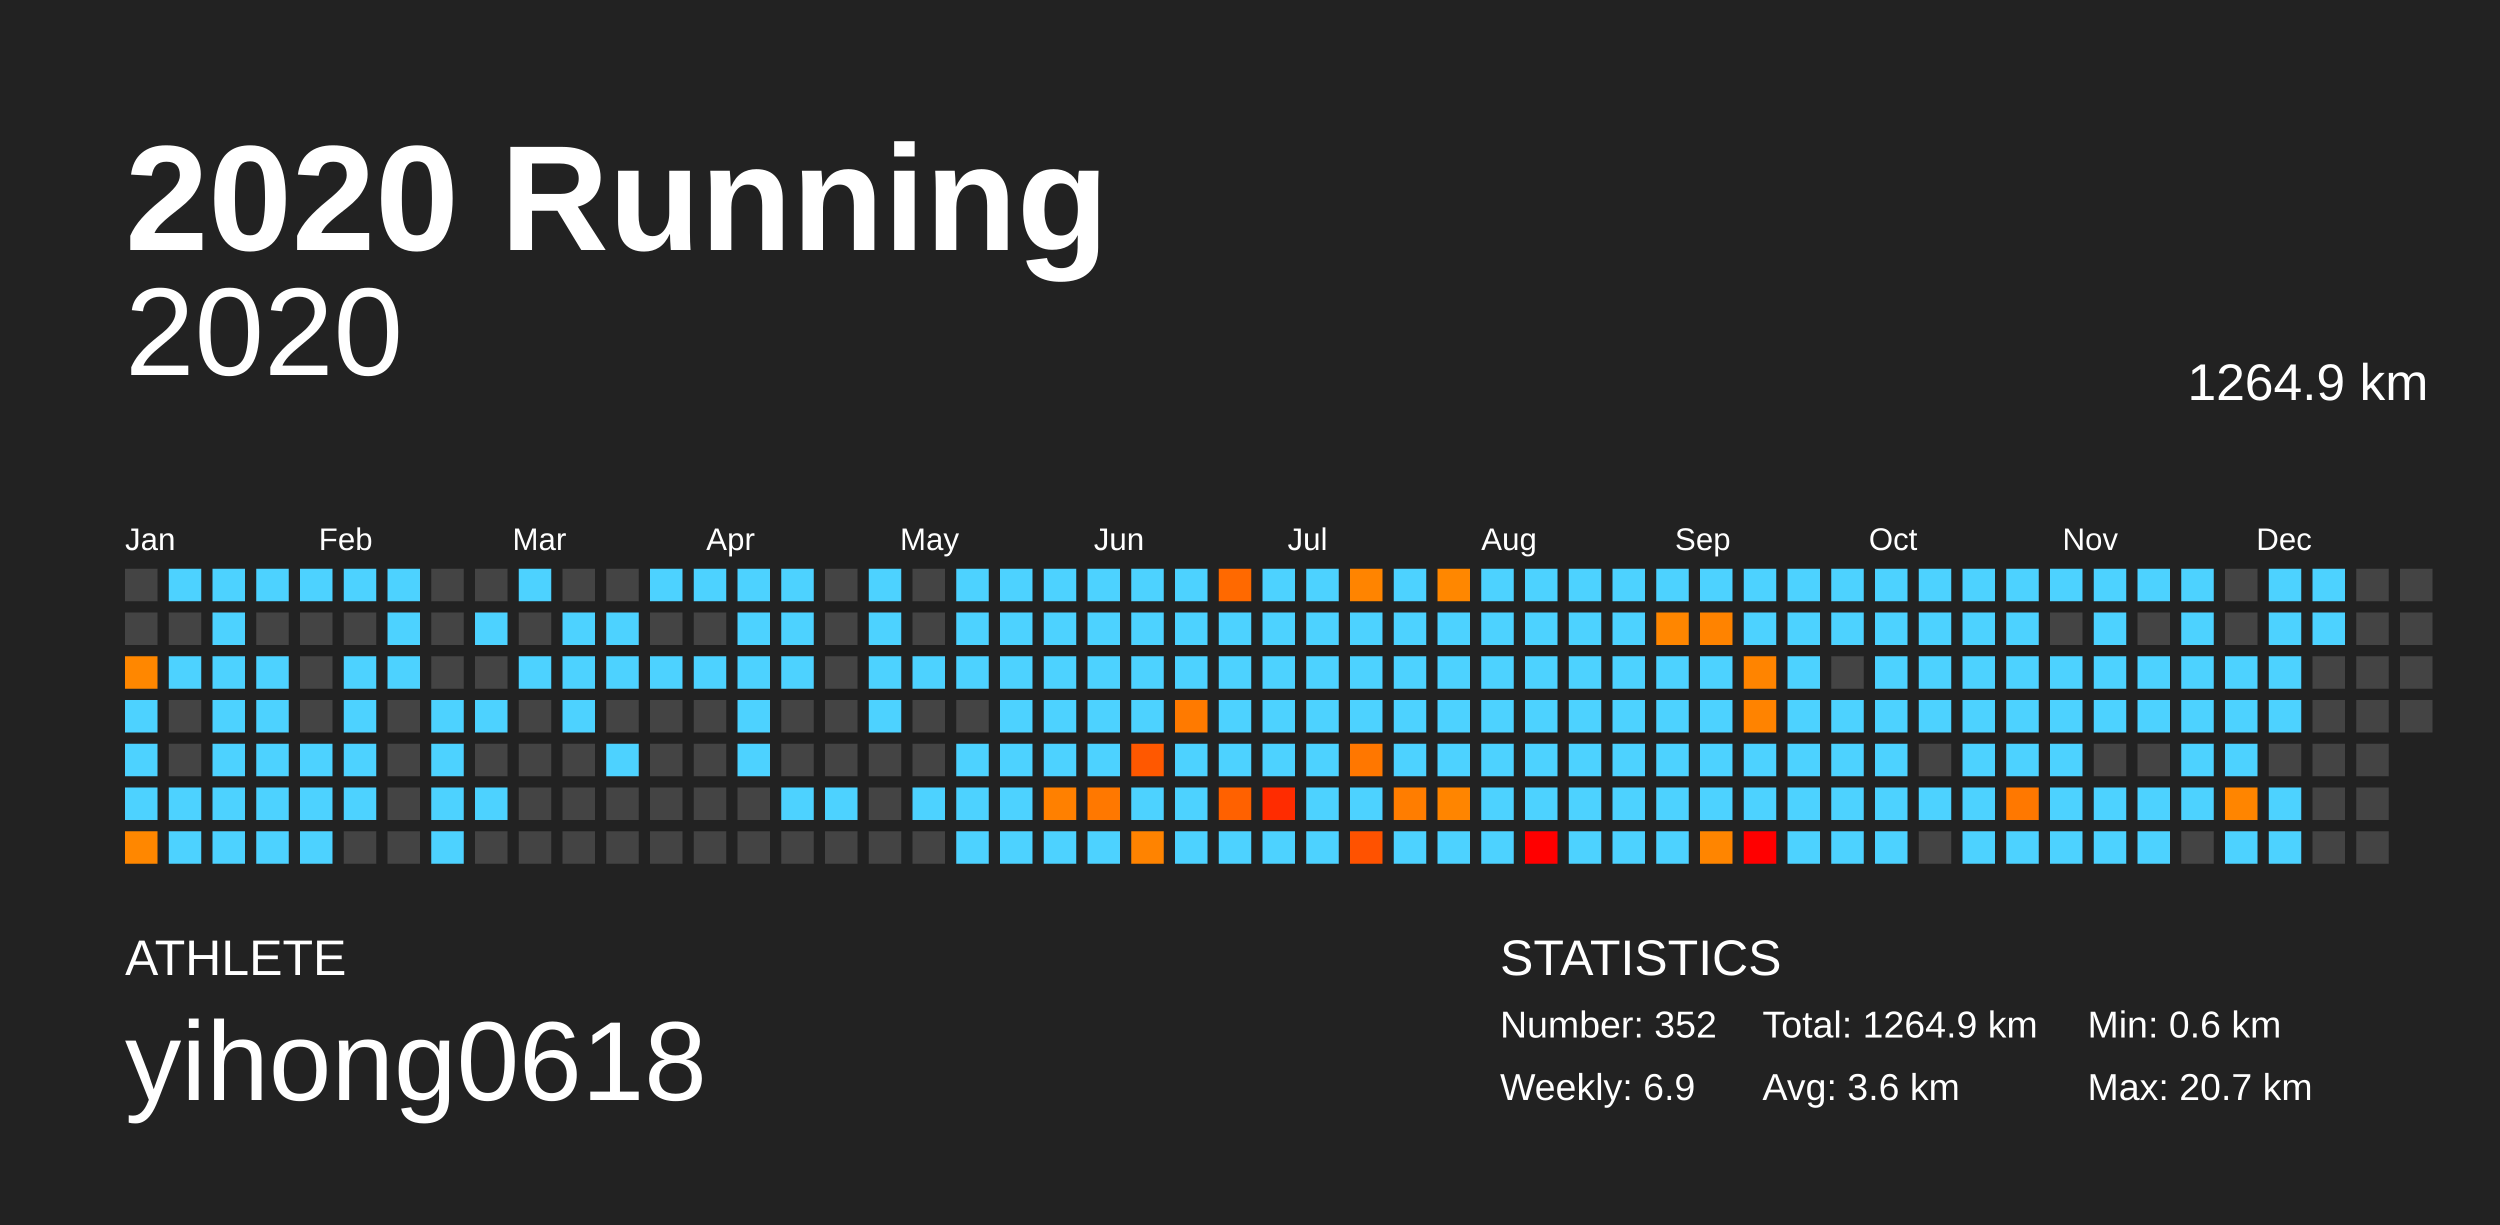
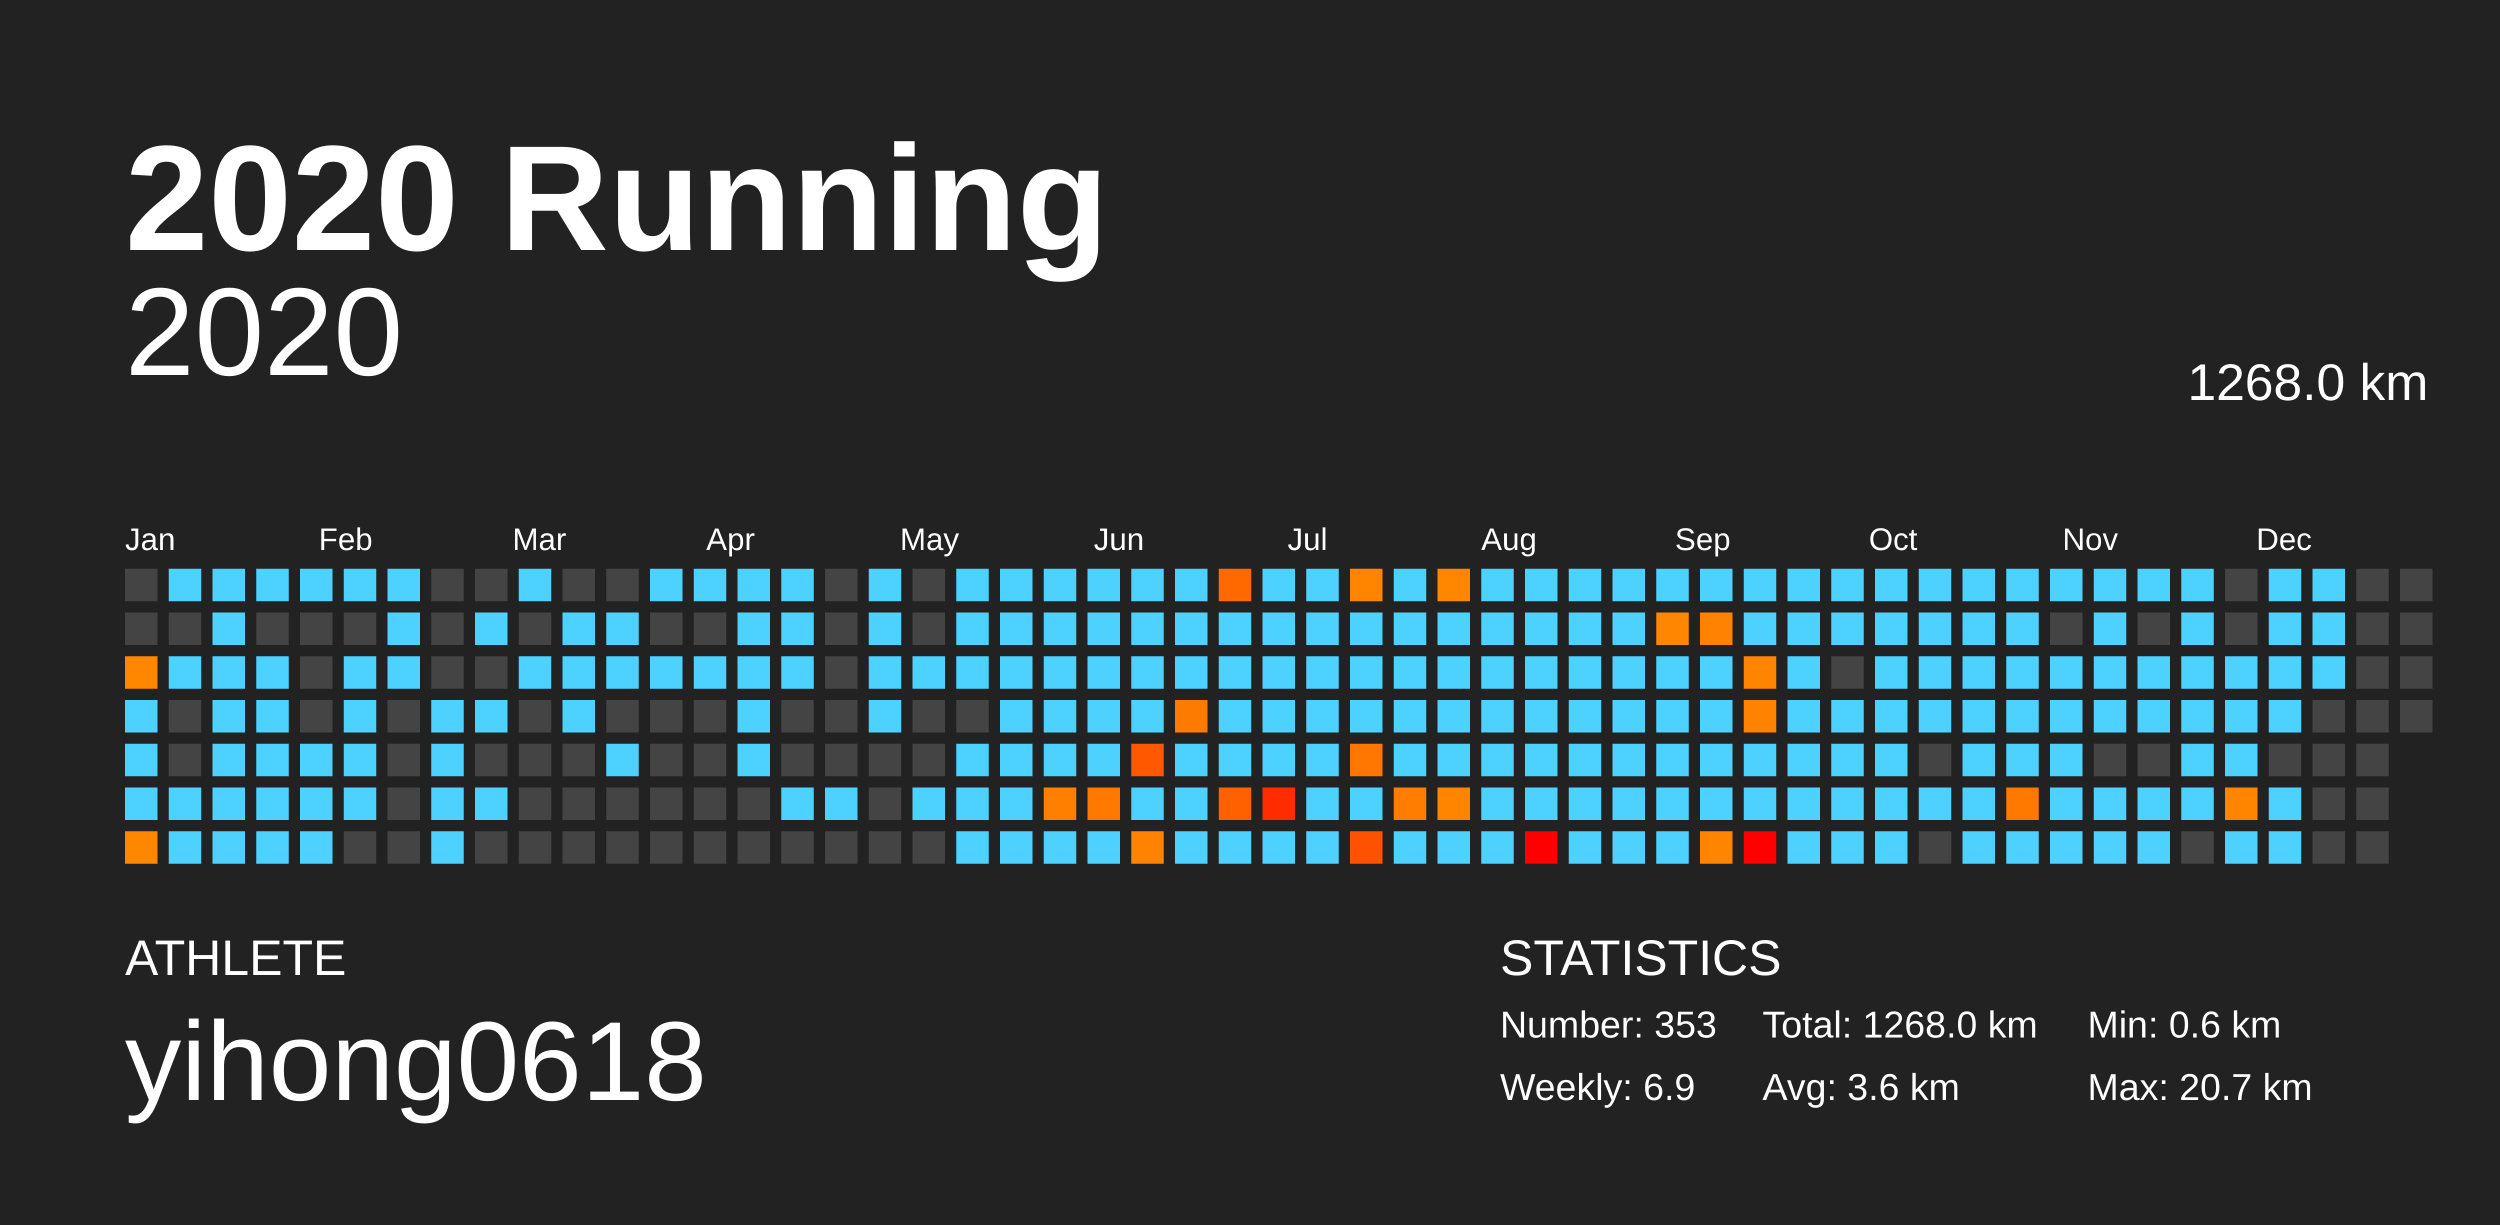
<svg xmlns="http://www.w3.org/2000/svg" baseProfile="full" height="98mm" version="1.1" viewBox="0,0,200,98" width="200mm">
  <defs />
  <rect fill="#222222" height="98" width="200" x="0" y="0" />
  <text fill="#FFFFFF" style="font-size:12px; font-family:Arial; font-weight:bold;" x="10" y="20">2020 Running</text>
  <text fill="#FFFFFF" style="font-size:4px; font-family:Arial" x="10" y="78">ATHLETE</text>
  <text fill="#FFFFFF" style="font-size:9px; font-family:Arial" x="10" y="88">yihong0618</text>
  <text fill="#FFFFFF" style="font-size:4px; font-family:Arial" x="120" y="78">STATISTICS</text>
-   <text fill="#FFFFFF" style="font-size:3px; font-family:Arial" x="120" y="83">Number: 352</text>
+   <text fill="#FFFFFF" style="font-size:3px; font-family:Arial" x="120" y="83">Number: 353</text>
  <text fill="#FFFFFF" style="font-size:3px; font-family:Arial" x="120" y="88">Weekly: 6.9</text>
-   <text fill="#FFFFFF" style="font-size:3px; font-family:Arial" x="141" y="83">Total: 1264.9 km</text>
+   <text fill="#FFFFFF" style="font-size:3px; font-family:Arial" x="141" y="83">Total: 1268.0 km</text>
  <text fill="#FFFFFF" style="font-size:3px; font-family:Arial" x="141" y="88">Avg: 3.6 km</text>
  <text fill="#FFFFFF" style="font-size:3px; font-family:Arial" x="167" y="83">Min: 0.6 km</text>
  <text fill="#FFFFFF" style="font-size:3px; font-family:Arial" x="167" y="88">Max: 20.7 km</text>
  <text alignment-baseline="hanging" fill="#FFFFFF" style="font-size:10.0px; font-family:Arial;" x="10" y="30">2020</text>
-   <text alignment-baseline="hanging" fill="#FFFFFF" style="font-size:4.125px; font-family:Arial;" x="175" y="32">1264.9 km</text>
+   <text alignment-baseline="hanging" fill="#FFFFFF" style="font-size:4.125px; font-family:Arial;" x="175" y="32">1268.0 km</text>
  <text fill="#FFFFFF" style="font-size:2.5px; font-family:Arial" x="10.0" y="44">Jan</text>
  <text fill="#FFFFFF" style="font-size:2.5px; font-family:Arial" x="25.5" y="44">Feb</text>
  <text fill="#FFFFFF" style="font-size:2.5px; font-family:Arial" x="41.0" y="44">Mar</text>
  <text fill="#FFFFFF" style="font-size:2.5px; font-family:Arial" x="56.5" y="44">Apr</text>
  <text fill="#FFFFFF" style="font-size:2.5px; font-family:Arial" x="72.0" y="44">May</text>
  <text fill="#FFFFFF" style="font-size:2.5px; font-family:Arial" x="87.5" y="44">Jun</text>
  <text fill="#FFFFFF" style="font-size:2.5px; font-family:Arial" x="103.0" y="44">Jul</text>
  <text fill="#FFFFFF" style="font-size:2.5px; font-family:Arial" x="118.5" y="44">Aug</text>
  <text fill="#FFFFFF" style="font-size:2.5px; font-family:Arial" x="134.0" y="44">Sep</text>
  <text fill="#FFFFFF" style="font-size:2.5px; font-family:Arial" x="149.5" y="44">Oct</text>
  <text fill="#FFFFFF" style="font-size:2.5px; font-family:Arial" x="165.0" y="44">Nov</text>
  <text fill="#FFFFFF" style="font-size:2.5px; font-family:Arial" x="180.5" y="44">Dec</text>
  <rect fill="#444444" height="2.6" width="2.6" x="10.0" y="45.5" />
  <rect fill="#444444" height="2.6" width="2.6" x="10.0" y="49.0" />
  <rect fill="#ff8700" height="2.6" width="2.6" x="10.0" y="52.5" />
  <rect fill="#4dd2ff" height="2.6" width="2.6" x="10.0" y="56.0" />
  <rect fill="#4dd2ff" height="2.6" width="2.6" x="10.0" y="59.5" />
  <rect fill="#4dd2ff" height="2.6" width="2.6" x="10.0" y="63.0" />
  <rect fill="#ff8700" height="2.6" width="2.6" x="10.0" y="66.5" />
  <rect fill="#4dd2ff" height="2.6" width="2.6" x="13.5" y="45.5" />
  <rect fill="#444444" height="2.6" width="2.6" x="13.5" y="49.0" />
  <rect fill="#4dd2ff" height="2.6" width="2.6" x="13.5" y="52.5" />
  <rect fill="#444444" height="2.6" width="2.6" x="13.5" y="56.0" />
  <rect fill="#444444" height="2.6" width="2.6" x="13.5" y="59.5" />
  <rect fill="#4dd2ff" height="2.6" width="2.6" x="13.5" y="63.0" />
  <rect fill="#4dd2ff" height="2.6" width="2.6" x="13.5" y="66.5" />
  <rect fill="#4dd2ff" height="2.6" width="2.6" x="17.0" y="45.5" />
  <rect fill="#4dd2ff" height="2.6" width="2.6" x="17.0" y="49.0" />
  <rect fill="#4dd2ff" height="2.6" width="2.6" x="17.0" y="52.5" />
  <rect fill="#4dd2ff" height="2.6" width="2.6" x="17.0" y="56.0" />
  <rect fill="#4dd2ff" height="2.6" width="2.6" x="17.0" y="59.5" />
  <rect fill="#4dd2ff" height="2.6" width="2.6" x="17.0" y="63.0" />
  <rect fill="#4dd2ff" height="2.6" width="2.6" x="17.0" y="66.5" />
  <rect fill="#4dd2ff" height="2.6" width="2.6" x="20.5" y="45.5" />
  <rect fill="#444444" height="2.6" width="2.6" x="20.5" y="49.0" />
  <rect fill="#4dd2ff" height="2.6" width="2.6" x="20.5" y="52.5" />
  <rect fill="#4dd2ff" height="2.6" width="2.6" x="20.5" y="56.0" />
  <rect fill="#4dd2ff" height="2.6" width="2.6" x="20.5" y="59.5" />
  <rect fill="#4dd2ff" height="2.6" width="2.6" x="20.5" y="63.0" />
  <rect fill="#4dd2ff" height="2.6" width="2.6" x="20.5" y="66.5" />
  <rect fill="#4dd2ff" height="2.6" width="2.6" x="24.0" y="45.5" />
  <rect fill="#444444" height="2.6" width="2.6" x="24.0" y="49.0" />
  <rect fill="#444444" height="2.6" width="2.6" x="24.0" y="52.5" />
  <rect fill="#444444" height="2.6" width="2.6" x="24.0" y="56.0" />
  <rect fill="#4dd2ff" height="2.6" width="2.6" x="24.0" y="59.5" />
  <rect fill="#4dd2ff" height="2.6" width="2.6" x="24.0" y="63.0" />
  <rect fill="#4dd2ff" height="2.6" width="2.6" x="24.0" y="66.5" />
  <rect fill="#4dd2ff" height="2.6" width="2.6" x="27.5" y="45.5" />
  <rect fill="#444444" height="2.6" width="2.6" x="27.5" y="49.0" />
  <rect fill="#4dd2ff" height="2.6" width="2.6" x="27.5" y="52.5" />
  <rect fill="#4dd2ff" height="2.6" width="2.6" x="27.5" y="56.0" />
  <rect fill="#4dd2ff" height="2.6" width="2.6" x="27.5" y="59.5" />
  <rect fill="#4dd2ff" height="2.6" width="2.6" x="27.5" y="63.0" />
  <rect fill="#444444" height="2.6" width="2.6" x="27.5" y="66.5" />
  <rect fill="#4dd2ff" height="2.6" width="2.6" x="31.0" y="45.5" />
  <rect fill="#4dd2ff" height="2.6" width="2.6" x="31.0" y="49.0" />
  <rect fill="#4dd2ff" height="2.6" width="2.6" x="31.0" y="52.5" />
  <rect fill="#444444" height="2.6" width="2.6" x="31.0" y="56.0" />
  <rect fill="#444444" height="2.6" width="2.6" x="31.0" y="59.5" />
  <rect fill="#444444" height="2.6" width="2.6" x="31.0" y="63.0" />
  <rect fill="#444444" height="2.6" width="2.6" x="31.0" y="66.5" />
  <rect fill="#444444" height="2.6" width="2.6" x="34.5" y="45.5" />
  <rect fill="#444444" height="2.6" width="2.6" x="34.5" y="49.0" />
  <rect fill="#444444" height="2.6" width="2.6" x="34.5" y="52.5" />
  <rect fill="#4dd2ff" height="2.6" width="2.6" x="34.5" y="56.0" />
  <rect fill="#4dd2ff" height="2.6" width="2.6" x="34.5" y="59.5" />
  <rect fill="#4dd2ff" height="2.6" width="2.6" x="34.5" y="63.0" />
  <rect fill="#4dd2ff" height="2.6" width="2.6" x="34.5" y="66.5" />
  <rect fill="#444444" height="2.6" width="2.6" x="38.0" y="45.5" />
  <rect fill="#4dd2ff" height="2.6" width="2.6" x="38.0" y="49.0" />
  <rect fill="#444444" height="2.6" width="2.6" x="38.0" y="52.5" />
  <rect fill="#4dd2ff" height="2.6" width="2.6" x="38.0" y="56.0" />
  <rect fill="#444444" height="2.6" width="2.6" x="38.0" y="59.5" />
  <rect fill="#4dd2ff" height="2.6" width="2.6" x="38.0" y="63.0" />
  <rect fill="#444444" height="2.6" width="2.6" x="38.0" y="66.5" />
  <rect fill="#4dd2ff" height="2.6" width="2.6" x="41.5" y="45.5" />
  <rect fill="#444444" height="2.6" width="2.6" x="41.5" y="49.0" />
  <rect fill="#4dd2ff" height="2.6" width="2.6" x="41.5" y="52.5" />
  <rect fill="#444444" height="2.6" width="2.6" x="41.5" y="56.0" />
  <rect fill="#444444" height="2.6" width="2.6" x="41.5" y="59.5" />
  <rect fill="#444444" height="2.6" width="2.6" x="41.5" y="63.0" />
  <rect fill="#444444" height="2.6" width="2.6" x="41.5" y="66.5" />
  <rect fill="#444444" height="2.6" width="2.6" x="45.0" y="45.5" />
  <rect fill="#4dd2ff" height="2.6" width="2.6" x="45.0" y="49.0" />
  <rect fill="#4dd2ff" height="2.6" width="2.6" x="45.0" y="52.5" />
  <rect fill="#4dd2ff" height="2.6" width="2.6" x="45.0" y="56.0" />
  <rect fill="#444444" height="2.6" width="2.6" x="45.0" y="59.5" />
  <rect fill="#444444" height="2.6" width="2.6" x="45.0" y="63.0" />
  <rect fill="#444444" height="2.6" width="2.6" x="45.0" y="66.5" />
  <rect fill="#444444" height="2.6" width="2.6" x="48.5" y="45.5" />
  <rect fill="#4dd2ff" height="2.6" width="2.6" x="48.5" y="49.0" />
  <rect fill="#4dd2ff" height="2.6" width="2.6" x="48.5" y="52.5" />
  <rect fill="#444444" height="2.6" width="2.6" x="48.5" y="56.0" />
  <rect fill="#4dd2ff" height="2.6" width="2.6" x="48.5" y="59.5" />
  <rect fill="#444444" height="2.6" width="2.6" x="48.5" y="63.0" />
  <rect fill="#444444" height="2.6" width="2.6" x="48.5" y="66.5" />
  <rect fill="#4dd2ff" height="2.6" width="2.6" x="52.0" y="45.5" />
  <rect fill="#444444" height="2.6" width="2.6" x="52.0" y="49.0" />
  <rect fill="#4dd2ff" height="2.6" width="2.6" x="52.0" y="52.5" />
  <rect fill="#444444" height="2.6" width="2.6" x="52.0" y="56.0" />
  <rect fill="#444444" height="2.6" width="2.6" x="52.0" y="59.5" />
  <rect fill="#444444" height="2.6" width="2.6" x="52.0" y="63.0" />
  <rect fill="#444444" height="2.6" width="2.6" x="52.0" y="66.5" />
  <rect fill="#4dd2ff" height="2.6" width="2.6" x="55.5" y="45.5" />
  <rect fill="#444444" height="2.6" width="2.6" x="55.5" y="49.0" />
  <rect fill="#4dd2ff" height="2.6" width="2.6" x="55.5" y="52.5" />
  <rect fill="#444444" height="2.6" width="2.6" x="55.5" y="56.0" />
  <rect fill="#444444" height="2.6" width="2.6" x="55.5" y="59.5" />
  <rect fill="#444444" height="2.6" width="2.6" x="55.5" y="63.0" />
  <rect fill="#444444" height="2.6" width="2.6" x="55.5" y="66.5" />
  <rect fill="#4dd2ff" height="2.6" width="2.6" x="59.0" y="45.5" />
  <rect fill="#4dd2ff" height="2.6" width="2.6" x="59.0" y="49.0" />
  <rect fill="#4dd2ff" height="2.6" width="2.6" x="59.0" y="52.5" />
  <rect fill="#4dd2ff" height="2.6" width="2.6" x="59.0" y="56.0" />
  <rect fill="#4dd2ff" height="2.6" width="2.6" x="59.0" y="59.5" />
  <rect fill="#444444" height="2.6" width="2.6" x="59.0" y="63.0" />
  <rect fill="#444444" height="2.6" width="2.6" x="59.0" y="66.5" />
  <rect fill="#4dd2ff" height="2.6" width="2.6" x="62.5" y="45.5" />
  <rect fill="#4dd2ff" height="2.6" width="2.6" x="62.5" y="49.0" />
  <rect fill="#4dd2ff" height="2.6" width="2.6" x="62.5" y="52.5" />
  <rect fill="#444444" height="2.6" width="2.6" x="62.5" y="56.0" />
  <rect fill="#444444" height="2.6" width="2.6" x="62.5" y="59.5" />
  <rect fill="#4dd2ff" height="2.6" width="2.6" x="62.5" y="63.0" />
  <rect fill="#444444" height="2.6" width="2.6" x="62.5" y="66.5" />
  <rect fill="#444444" height="2.6" width="2.6" x="66.0" y="45.5" />
  <rect fill="#444444" height="2.6" width="2.6" x="66.0" y="49.0" />
  <rect fill="#444444" height="2.6" width="2.6" x="66.0" y="52.5" />
  <rect fill="#444444" height="2.6" width="2.6" x="66.0" y="56.0" />
  <rect fill="#444444" height="2.6" width="2.6" x="66.0" y="59.5" />
  <rect fill="#4dd2ff" height="2.6" width="2.6" x="66.0" y="63.0" />
  <rect fill="#444444" height="2.6" width="2.6" x="66.0" y="66.5" />
  <rect fill="#4dd2ff" height="2.6" width="2.6" x="69.5" y="45.5" />
  <rect fill="#4dd2ff" height="2.6" width="2.6" x="69.5" y="49.0" />
  <rect fill="#4dd2ff" height="2.6" width="2.6" x="69.5" y="52.5" />
  <rect fill="#4dd2ff" height="2.6" width="2.6" x="69.5" y="56.0" />
  <rect fill="#444444" height="2.6" width="2.6" x="69.5" y="59.5" />
  <rect fill="#444444" height="2.6" width="2.6" x="69.5" y="63.0" />
  <rect fill="#444444" height="2.6" width="2.6" x="69.5" y="66.5" />
  <rect fill="#444444" height="2.6" width="2.6" x="73.0" y="45.5" />
  <rect fill="#444444" height="2.6" width="2.6" x="73.0" y="49.0" />
  <rect fill="#4dd2ff" height="2.6" width="2.6" x="73.0" y="52.5" />
  <rect fill="#444444" height="2.6" width="2.6" x="73.0" y="56.0" />
  <rect fill="#444444" height="2.6" width="2.6" x="73.0" y="59.5" />
  <rect fill="#4dd2ff" height="2.6" width="2.6" x="73.0" y="63.0" />
  <rect fill="#444444" height="2.6" width="2.6" x="73.0" y="66.5" />
  <rect fill="#4dd2ff" height="2.6" width="2.6" x="76.5" y="45.5" />
  <rect fill="#4dd2ff" height="2.6" width="2.6" x="76.5" y="49.0" />
  <rect fill="#4dd2ff" height="2.6" width="2.6" x="76.5" y="52.5" />
  <rect fill="#444444" height="2.6" width="2.6" x="76.5" y="56.0" />
  <rect fill="#4dd2ff" height="2.6" width="2.6" x="76.5" y="59.5" />
  <rect fill="#4dd2ff" height="2.6" width="2.6" x="76.5" y="63.0" />
  <rect fill="#4dd2ff" height="2.6" width="2.6" x="76.5" y="66.5" />
  <rect fill="#4dd2ff" height="2.6" width="2.6" x="80.0" y="45.5" />
  <rect fill="#4dd2ff" height="2.6" width="2.6" x="80.0" y="49.0" />
  <rect fill="#4dd2ff" height="2.6" width="2.6" x="80.0" y="52.5" />
  <rect fill="#4dd2ff" height="2.6" width="2.6" x="80.0" y="56.0" />
  <rect fill="#4dd2ff" height="2.6" width="2.6" x="80.0" y="59.5" />
  <rect fill="#4dd2ff" height="2.6" width="2.6" x="80.0" y="63.0" />
  <rect fill="#4dd2ff" height="2.6" width="2.6" x="80.0" y="66.5" />
  <rect fill="#4dd2ff" height="2.6" width="2.6" x="83.5" y="45.5" />
  <rect fill="#4dd2ff" height="2.6" width="2.6" x="83.5" y="49.0" />
  <rect fill="#4dd2ff" height="2.6" width="2.6" x="83.5" y="52.5" />
  <rect fill="#4dd2ff" height="2.6" width="2.6" x="83.5" y="56.0" />
  <rect fill="#4dd2ff" height="2.6" width="2.6" x="83.5" y="59.5" />
  <rect fill="#ff8000" height="2.6" width="2.6" x="83.5" y="63.0" />
  <rect fill="#4dd2ff" height="2.6" width="2.6" x="83.5" y="66.5" />
  <rect fill="#4dd2ff" height="2.6" width="2.6" x="87.0" y="45.5" />
  <rect fill="#4dd2ff" height="2.6" width="2.6" x="87.0" y="49.0" />
  <rect fill="#4dd2ff" height="2.6" width="2.6" x="87.0" y="52.5" />
  <rect fill="#4dd2ff" height="2.6" width="2.6" x="87.0" y="56.0" />
  <rect fill="#4dd2ff" height="2.6" width="2.6" x="87.0" y="59.5" />
  <rect fill="#ff7800" height="2.6" width="2.6" x="87.0" y="63.0" />
  <rect fill="#4dd2ff" height="2.6" width="2.6" x="87.0" y="66.5" />
  <rect fill="#4dd2ff" height="2.6" width="2.6" x="90.5" y="45.5" />
  <rect fill="#4dd2ff" height="2.6" width="2.6" x="90.5" y="49.0" />
  <rect fill="#4dd2ff" height="2.6" width="2.6" x="90.5" y="52.5" />
  <rect fill="#4dd2ff" height="2.6" width="2.6" x="90.5" y="56.0" />
  <rect fill="#ff5800" height="2.6" width="2.6" x="90.5" y="59.5" />
  <rect fill="#4dd2ff" height="2.6" width="2.6" x="90.5" y="63.0" />
  <rect fill="#ff8300" height="2.6" width="2.6" x="90.5" y="66.5" />
  <rect fill="#4dd2ff" height="2.6" width="2.6" x="94.0" y="45.5" />
  <rect fill="#4dd2ff" height="2.6" width="2.6" x="94.0" y="49.0" />
  <rect fill="#4dd2ff" height="2.6" width="2.6" x="94.0" y="52.5" />
  <rect fill="#ff7a00" height="2.6" width="2.6" x="94.0" y="56.0" />
  <rect fill="#4dd2ff" height="2.6" width="2.6" x="94.0" y="59.5" />
  <rect fill="#4dd2ff" height="2.6" width="2.6" x="94.0" y="63.0" />
  <rect fill="#4dd2ff" height="2.6" width="2.6" x="94.0" y="66.5" />
  <rect fill="#ff6900" height="2.6" width="2.6" x="97.5" y="45.5" />
  <rect fill="#4dd2ff" height="2.6" width="2.6" x="97.5" y="49.0" />
  <rect fill="#4dd2ff" height="2.6" width="2.6" x="97.5" y="52.5" />
  <rect fill="#4dd2ff" height="2.6" width="2.6" x="97.5" y="56.0" />
  <rect fill="#4dd2ff" height="2.6" width="2.6" x="97.5" y="59.5" />
  <rect fill="#ff6100" height="2.6" width="2.6" x="97.5" y="63.0" />
  <rect fill="#4dd2ff" height="2.6" width="2.6" x="97.5" y="66.5" />
  <rect fill="#4dd2ff" height="2.6" width="2.6" x="101.0" y="45.5" />
  <rect fill="#4dd2ff" height="2.6" width="2.6" x="101.0" y="49.0" />
  <rect fill="#4dd2ff" height="2.6" width="2.6" x="101.0" y="52.5" />
  <rect fill="#4dd2ff" height="2.6" width="2.6" x="101.0" y="56.0" />
  <rect fill="#4dd2ff" height="2.6" width="2.6" x="101.0" y="59.5" />
  <rect fill="#ff2c00" height="2.6" width="2.6" x="101.0" y="63.0" />
  <rect fill="#4dd2ff" height="2.6" width="2.6" x="101.0" y="66.5" />
  <rect fill="#4dd2ff" height="2.6" width="2.6" x="104.5" y="45.5" />
  <rect fill="#4dd2ff" height="2.6" width="2.6" x="104.5" y="49.0" />
  <rect fill="#4dd2ff" height="2.6" width="2.6" x="104.5" y="52.5" />
  <rect fill="#4dd2ff" height="2.6" width="2.6" x="104.5" y="56.0" />
  <rect fill="#4dd2ff" height="2.6" width="2.6" x="104.5" y="59.5" />
  <rect fill="#4dd2ff" height="2.6" width="2.6" x="104.5" y="63.0" />
  <rect fill="#4dd2ff" height="2.6" width="2.6" x="104.5" y="66.5" />
  <rect fill="#ff8400" height="2.6" width="2.6" x="108.0" y="45.5" />
  <rect fill="#4dd2ff" height="2.6" width="2.6" x="108.0" y="49.0" />
  <rect fill="#4dd2ff" height="2.6" width="2.6" x="108.0" y="52.5" />
  <rect fill="#4dd2ff" height="2.6" width="2.6" x="108.0" y="56.0" />
  <rect fill="#ff7700" height="2.6" width="2.6" x="108.0" y="59.5" />
  <rect fill="#4dd2ff" height="2.6" width="2.6" x="108.0" y="63.0" />
  <rect fill="#ff5200" height="2.6" width="2.6" x="108.0" y="66.5" />
  <rect fill="#4dd2ff" height="2.6" width="2.6" x="111.5" y="45.5" />
  <rect fill="#4dd2ff" height="2.6" width="2.6" x="111.5" y="49.0" />
  <rect fill="#4dd2ff" height="2.6" width="2.6" x="111.5" y="52.5" />
  <rect fill="#4dd2ff" height="2.6" width="2.6" x="111.5" y="56.0" />
  <rect fill="#4dd2ff" height="2.6" width="2.6" x="111.5" y="59.5" />
  <rect fill="#ff7d00" height="2.6" width="2.6" x="111.5" y="63.0" />
  <rect fill="#4dd2ff" height="2.6" width="2.6" x="111.5" y="66.5" />
  <rect fill="#ff8700" height="2.6" width="2.6" x="115.0" y="45.5" />
  <rect fill="#4dd2ff" height="2.6" width="2.6" x="115.0" y="49.0" />
  <rect fill="#4dd2ff" height="2.6" width="2.6" x="115.0" y="52.5" />
  <rect fill="#4dd2ff" height="2.6" width="2.6" x="115.0" y="56.0" />
  <rect fill="#4dd2ff" height="2.6" width="2.6" x="115.0" y="59.5" />
  <rect fill="#ff8500" height="2.6" width="2.6" x="115.0" y="63.0" />
  <rect fill="#4dd2ff" height="2.6" width="2.6" x="115.0" y="66.5" />
  <rect fill="#4dd2ff" height="2.6" width="2.6" x="118.5" y="45.5" />
  <rect fill="#4dd2ff" height="2.6" width="2.6" x="118.5" y="49.0" />
  <rect fill="#4dd2ff" height="2.6" width="2.6" x="118.5" y="52.5" />
  <rect fill="#4dd2ff" height="2.6" width="2.6" x="118.5" y="56.0" />
  <rect fill="#4dd2ff" height="2.6" width="2.6" x="118.5" y="59.5" />
  <rect fill="#4dd2ff" height="2.6" width="2.6" x="118.5" y="63.0" />
  <rect fill="#4dd2ff" height="2.6" width="2.6" x="118.5" y="66.5" />
  <rect fill="#4dd2ff" height="2.6" width="2.6" x="122.0" y="45.5" />
  <rect fill="#4dd2ff" height="2.6" width="2.6" x="122.0" y="49.0" />
  <rect fill="#4dd2ff" height="2.6" width="2.6" x="122.0" y="52.5" />
  <rect fill="#4dd2ff" height="2.6" width="2.6" x="122.0" y="56.0" />
  <rect fill="#4dd2ff" height="2.6" width="2.6" x="122.0" y="59.5" />
  <rect fill="#4dd2ff" height="2.6" width="2.6" x="122.0" y="63.0" />
  <rect fill="red" height="2.6" width="2.6" x="122.0" y="66.5" />
  <rect fill="#4dd2ff" height="2.6" width="2.6" x="125.5" y="45.5" />
  <rect fill="#4dd2ff" height="2.6" width="2.6" x="125.5" y="49.0" />
  <rect fill="#4dd2ff" height="2.6" width="2.6" x="125.5" y="52.5" />
  <rect fill="#4dd2ff" height="2.6" width="2.6" x="125.5" y="56.0" />
  <rect fill="#4dd2ff" height="2.6" width="2.6" x="125.5" y="59.5" />
  <rect fill="#4dd2ff" height="2.6" width="2.6" x="125.5" y="63.0" />
  <rect fill="#4dd2ff" height="2.6" width="2.6" x="125.5" y="66.5" />
  <rect fill="#4dd2ff" height="2.6" width="2.6" x="129.0" y="45.5" />
  <rect fill="#4dd2ff" height="2.6" width="2.6" x="129.0" y="49.0" />
  <rect fill="#4dd2ff" height="2.6" width="2.6" x="129.0" y="52.5" />
  <rect fill="#4dd2ff" height="2.6" width="2.6" x="129.0" y="56.0" />
  <rect fill="#4dd2ff" height="2.6" width="2.6" x="129.0" y="59.5" />
  <rect fill="#4dd2ff" height="2.6" width="2.6" x="129.0" y="63.0" />
  <rect fill="#4dd2ff" height="2.6" width="2.6" x="129.0" y="66.5" />
  <rect fill="#4dd2ff" height="2.6" width="2.6" x="132.5" y="45.5" />
  <rect fill="#ff8600" height="2.6" width="2.6" x="132.5" y="49.0" />
  <rect fill="#4dd2ff" height="2.6" width="2.6" x="132.5" y="52.5" />
  <rect fill="#4dd2ff" height="2.6" width="2.6" x="132.5" y="56.0" />
  <rect fill="#4dd2ff" height="2.6" width="2.6" x="132.5" y="59.5" />
  <rect fill="#4dd2ff" height="2.6" width="2.6" x="132.5" y="63.0" />
  <rect fill="#4dd2ff" height="2.6" width="2.6" x="132.5" y="66.5" />
  <rect fill="#4dd2ff" height="2.6" width="2.6" x="136.0" y="45.5" />
  <rect fill="#ff8300" height="2.6" width="2.6" x="136.0" y="49.0" />
  <rect fill="#4dd2ff" height="2.6" width="2.6" x="136.0" y="52.5" />
  <rect fill="#4dd2ff" height="2.6" width="2.6" x="136.0" y="56.0" />
  <rect fill="#4dd2ff" height="2.6" width="2.6" x="136.0" y="59.5" />
  <rect fill="#4dd2ff" height="2.6" width="2.6" x="136.0" y="63.0" />
  <rect fill="#ff8500" height="2.6" width="2.6" x="136.0" y="66.5" />
  <rect fill="#4dd2ff" height="2.6" width="2.6" x="139.5" y="45.5" />
  <rect fill="#4dd2ff" height="2.6" width="2.6" x="139.5" y="49.0" />
  <rect fill="#ff8400" height="2.6" width="2.6" x="139.5" y="52.5" />
  <rect fill="#ff8300" height="2.6" width="2.6" x="139.5" y="56.0" />
  <rect fill="#4dd2ff" height="2.6" width="2.6" x="139.5" y="59.5" />
  <rect fill="#4dd2ff" height="2.6" width="2.6" x="139.5" y="63.0" />
  <rect fill="red" height="2.6" width="2.6" x="139.5" y="66.5" />
  <rect fill="#4dd2ff" height="2.6" width="2.6" x="143.0" y="45.5" />
  <rect fill="#4dd2ff" height="2.6" width="2.6" x="143.0" y="49.0" />
  <rect fill="#4dd2ff" height="2.6" width="2.6" x="143.0" y="52.5" />
  <rect fill="#4dd2ff" height="2.6" width="2.6" x="143.0" y="56.0" />
  <rect fill="#4dd2ff" height="2.6" width="2.6" x="143.0" y="59.5" />
  <rect fill="#4dd2ff" height="2.6" width="2.6" x="143.0" y="63.0" />
  <rect fill="#4dd2ff" height="2.6" width="2.6" x="143.0" y="66.5" />
  <rect fill="#4dd2ff" height="2.6" width="2.6" x="146.5" y="45.5" />
  <rect fill="#4dd2ff" height="2.6" width="2.6" x="146.5" y="49.0" />
  <rect fill="#444444" height="2.6" width="2.6" x="146.5" y="52.5" />
  <rect fill="#4dd2ff" height="2.6" width="2.6" x="146.5" y="56.0" />
  <rect fill="#4dd2ff" height="2.6" width="2.6" x="146.5" y="59.5" />
  <rect fill="#4dd2ff" height="2.6" width="2.6" x="146.5" y="63.0" />
  <rect fill="#4dd2ff" height="2.6" width="2.6" x="146.5" y="66.5" />
  <rect fill="#4dd2ff" height="2.6" width="2.6" x="150.0" y="45.5" />
  <rect fill="#4dd2ff" height="2.6" width="2.6" x="150.0" y="49.0" />
  <rect fill="#4dd2ff" height="2.6" width="2.6" x="150.0" y="52.5" />
  <rect fill="#4dd2ff" height="2.6" width="2.6" x="150.0" y="56.0" />
  <rect fill="#4dd2ff" height="2.6" width="2.6" x="150.0" y="59.5" />
  <rect fill="#4dd2ff" height="2.6" width="2.6" x="150.0" y="63.0" />
  <rect fill="#4dd2ff" height="2.6" width="2.6" x="150.0" y="66.5" />
  <rect fill="#4dd2ff" height="2.6" width="2.6" x="153.5" y="45.5" />
  <rect fill="#4dd2ff" height="2.6" width="2.6" x="153.5" y="49.0" />
  <rect fill="#4dd2ff" height="2.6" width="2.6" x="153.5" y="52.5" />
  <rect fill="#4dd2ff" height="2.6" width="2.6" x="153.5" y="56.0" />
  <rect fill="#444444" height="2.6" width="2.6" x="153.5" y="59.5" />
  <rect fill="#4dd2ff" height="2.6" width="2.6" x="153.5" y="63.0" />
  <rect fill="#444444" height="2.6" width="2.6" x="153.5" y="66.5" />
  <rect fill="#4dd2ff" height="2.6" width="2.6" x="157.0" y="45.5" />
  <rect fill="#4dd2ff" height="2.6" width="2.6" x="157.0" y="49.0" />
  <rect fill="#4dd2ff" height="2.6" width="2.6" x="157.0" y="52.5" />
  <rect fill="#4dd2ff" height="2.6" width="2.6" x="157.0" y="56.0" />
  <rect fill="#4dd2ff" height="2.6" width="2.6" x="157.0" y="59.5" />
  <rect fill="#4dd2ff" height="2.6" width="2.6" x="157.0" y="63.0" />
  <rect fill="#4dd2ff" height="2.6" width="2.6" x="157.0" y="66.5" />
  <rect fill="#4dd2ff" height="2.6" width="2.6" x="160.5" y="45.5" />
  <rect fill="#4dd2ff" height="2.6" width="2.6" x="160.5" y="49.0" />
  <rect fill="#4dd2ff" height="2.6" width="2.6" x="160.5" y="52.5" />
  <rect fill="#4dd2ff" height="2.6" width="2.6" x="160.5" y="56.0" />
  <rect fill="#4dd2ff" height="2.6" width="2.6" x="160.5" y="59.5" />
  <rect fill="#ff7800" height="2.6" width="2.6" x="160.5" y="63.0" />
  <rect fill="#4dd2ff" height="2.6" width="2.6" x="160.5" y="66.5" />
  <rect fill="#4dd2ff" height="2.6" width="2.6" x="164.0" y="45.5" />
  <rect fill="#444444" height="2.6" width="2.6" x="164.0" y="49.0" />
  <rect fill="#4dd2ff" height="2.6" width="2.6" x="164.0" y="52.5" />
  <rect fill="#4dd2ff" height="2.6" width="2.6" x="164.0" y="56.0" />
  <rect fill="#4dd2ff" height="2.6" width="2.6" x="164.0" y="59.5" />
  <rect fill="#4dd2ff" height="2.6" width="2.6" x="164.0" y="63.0" />
  <rect fill="#4dd2ff" height="2.6" width="2.6" x="164.0" y="66.5" />
  <rect fill="#4dd2ff" height="2.6" width="2.6" x="167.5" y="45.5" />
  <rect fill="#4dd2ff" height="2.6" width="2.6" x="167.5" y="49.0" />
  <rect fill="#4dd2ff" height="2.6" width="2.6" x="167.5" y="52.5" />
  <rect fill="#4dd2ff" height="2.6" width="2.6" x="167.5" y="56.0" />
  <rect fill="#444444" height="2.6" width="2.6" x="167.5" y="59.5" />
  <rect fill="#4dd2ff" height="2.6" width="2.6" x="167.5" y="63.0" />
  <rect fill="#4dd2ff" height="2.6" width="2.6" x="167.5" y="66.5" />
  <rect fill="#4dd2ff" height="2.6" width="2.6" x="171.0" y="45.5" />
  <rect fill="#444444" height="2.6" width="2.6" x="171.0" y="49.0" />
  <rect fill="#4dd2ff" height="2.6" width="2.6" x="171.0" y="52.5" />
  <rect fill="#4dd2ff" height="2.6" width="2.6" x="171.0" y="56.0" />
  <rect fill="#444444" height="2.6" width="2.6" x="171.0" y="59.5" />
  <rect fill="#4dd2ff" height="2.6" width="2.6" x="171.0" y="63.0" />
  <rect fill="#4dd2ff" height="2.6" width="2.6" x="171.0" y="66.5" />
  <rect fill="#4dd2ff" height="2.6" width="2.6" x="174.5" y="45.5" />
  <rect fill="#4dd2ff" height="2.6" width="2.6" x="174.5" y="49.0" />
  <rect fill="#4dd2ff" height="2.6" width="2.6" x="174.5" y="52.5" />
  <rect fill="#4dd2ff" height="2.6" width="2.6" x="174.5" y="56.0" />
  <rect fill="#4dd2ff" height="2.6" width="2.6" x="174.5" y="59.5" />
  <rect fill="#4dd2ff" height="2.6" width="2.6" x="174.5" y="63.0" />
  <rect fill="#444444" height="2.6" width="2.6" x="174.5" y="66.5" />
  <rect fill="#444444" height="2.6" width="2.6" x="178.0" y="45.5" />
  <rect fill="#444444" height="2.6" width="2.6" x="178.0" y="49.0" />
  <rect fill="#4dd2ff" height="2.6" width="2.6" x="178.0" y="52.5" />
  <rect fill="#4dd2ff" height="2.6" width="2.6" x="178.0" y="56.0" />
  <rect fill="#4dd2ff" height="2.6" width="2.6" x="178.0" y="59.5" />
  <rect fill="#ff8500" height="2.6" width="2.6" x="178.0" y="63.0" />
  <rect fill="#4dd2ff" height="2.6" width="2.6" x="178.0" y="66.5" />
  <rect fill="#4dd2ff" height="2.6" width="2.6" x="181.5" y="45.5" />
  <rect fill="#4dd2ff" height="2.6" width="2.6" x="181.5" y="49.0" />
  <rect fill="#4dd2ff" height="2.6" width="2.6" x="181.5" y="52.5" />
  <rect fill="#4dd2ff" height="2.6" width="2.6" x="181.5" y="56.0" />
  <rect fill="#444444" height="2.6" width="2.6" x="181.5" y="59.5" />
  <rect fill="#4dd2ff" height="2.6" width="2.6" x="181.5" y="63.0" />
  <rect fill="#4dd2ff" height="2.6" width="2.6" x="181.5" y="66.5" />
  <rect fill="#4dd2ff" height="2.6" width="2.6" x="185.0" y="45.5" />
  <rect fill="#4dd2ff" height="2.6" width="2.6" x="185.0" y="49.0" />
-   <rect fill="#444444" height="2.6" width="2.6" x="185.0" y="52.5" />
+   <rect fill="#4dd2ff" height="2.6" width="2.6" x="185.0" y="52.5" />
  <rect fill="#444444" height="2.6" width="2.6" x="185.0" y="56.0" />
  <rect fill="#444444" height="2.6" width="2.6" x="185.0" y="59.5" />
  <rect fill="#444444" height="2.6" width="2.6" x="185.0" y="63.0" />
  <rect fill="#444444" height="2.6" width="2.6" x="185.0" y="66.5" />
  <rect fill="#444444" height="2.6" width="2.6" x="188.5" y="45.5" />
  <rect fill="#444444" height="2.6" width="2.6" x="188.5" y="49.0" />
  <rect fill="#444444" height="2.6" width="2.6" x="188.5" y="52.5" />
  <rect fill="#444444" height="2.6" width="2.6" x="188.5" y="56.0" />
  <rect fill="#444444" height="2.6" width="2.6" x="188.5" y="59.5" />
  <rect fill="#444444" height="2.6" width="2.6" x="188.5" y="63.0" />
  <rect fill="#444444" height="2.6" width="2.6" x="188.5" y="66.5" />
  <rect fill="#444444" height="2.6" width="2.6" x="192.0" y="45.5" />
  <rect fill="#444444" height="2.6" width="2.6" x="192.0" y="49.0" />
  <rect fill="#444444" height="2.6" width="2.6" x="192.0" y="52.5" />
  <rect fill="#444444" height="2.6" width="2.6" x="192.0" y="56.0" />
</svg>
